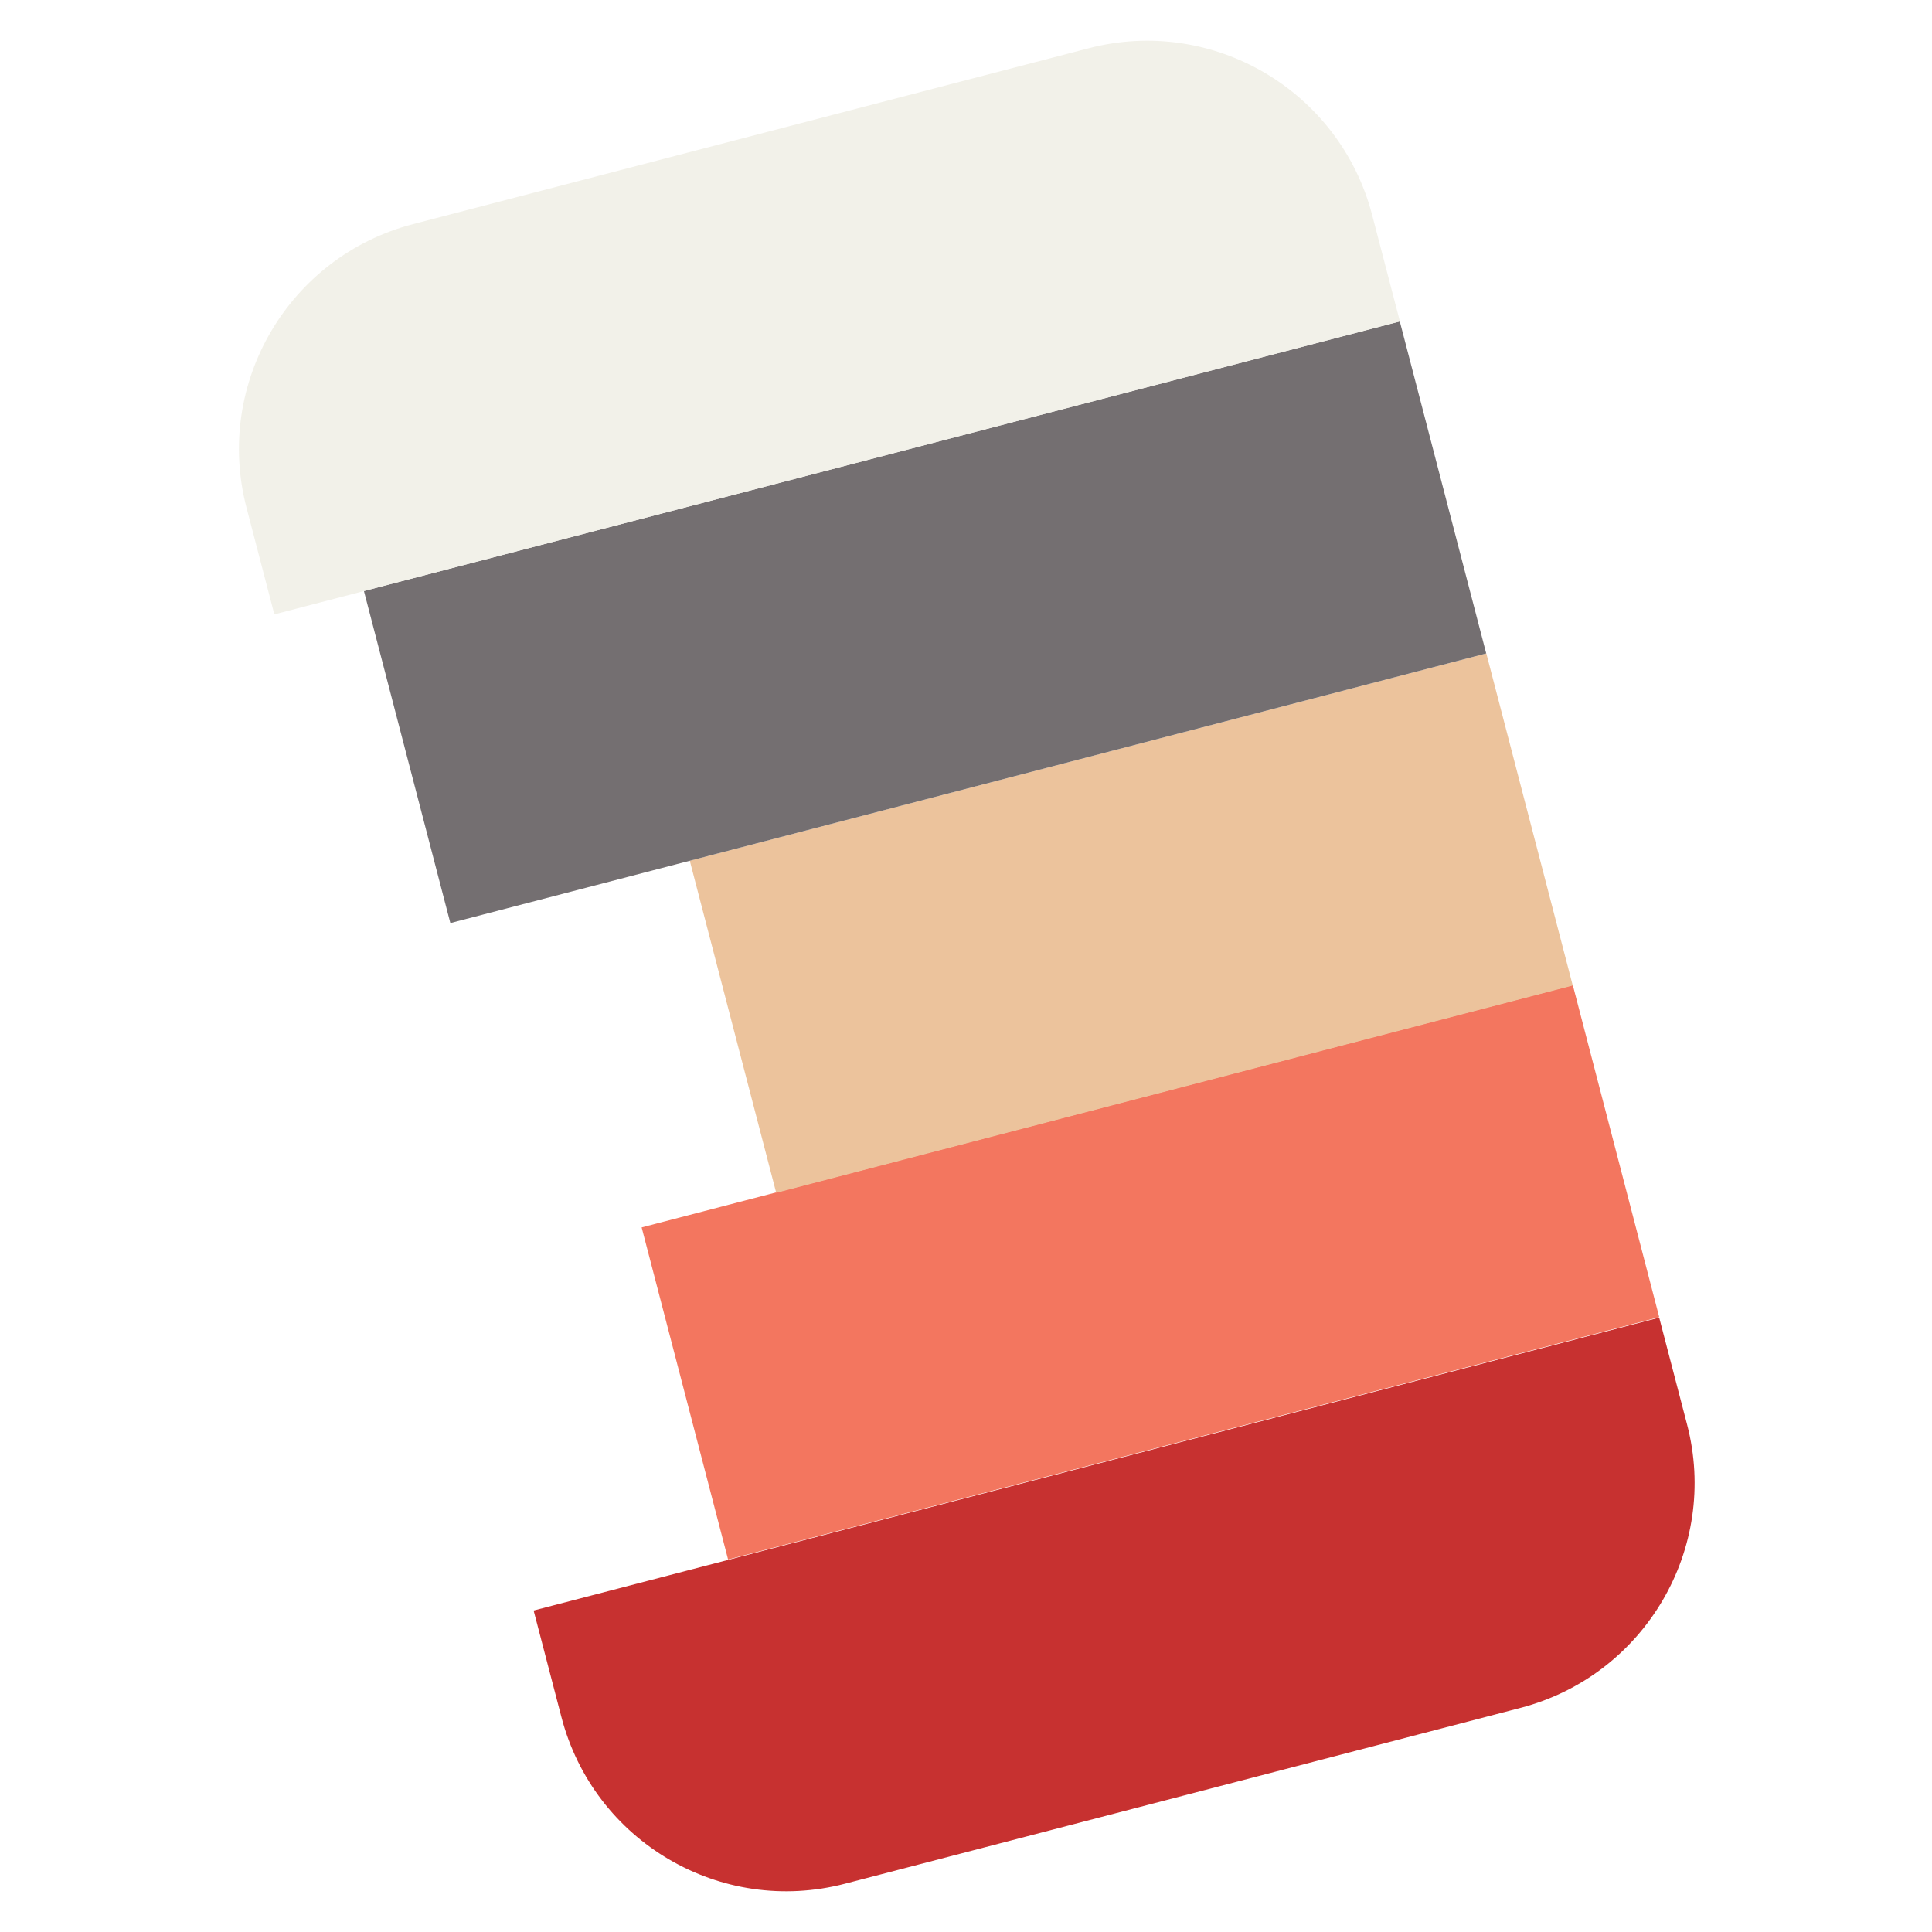
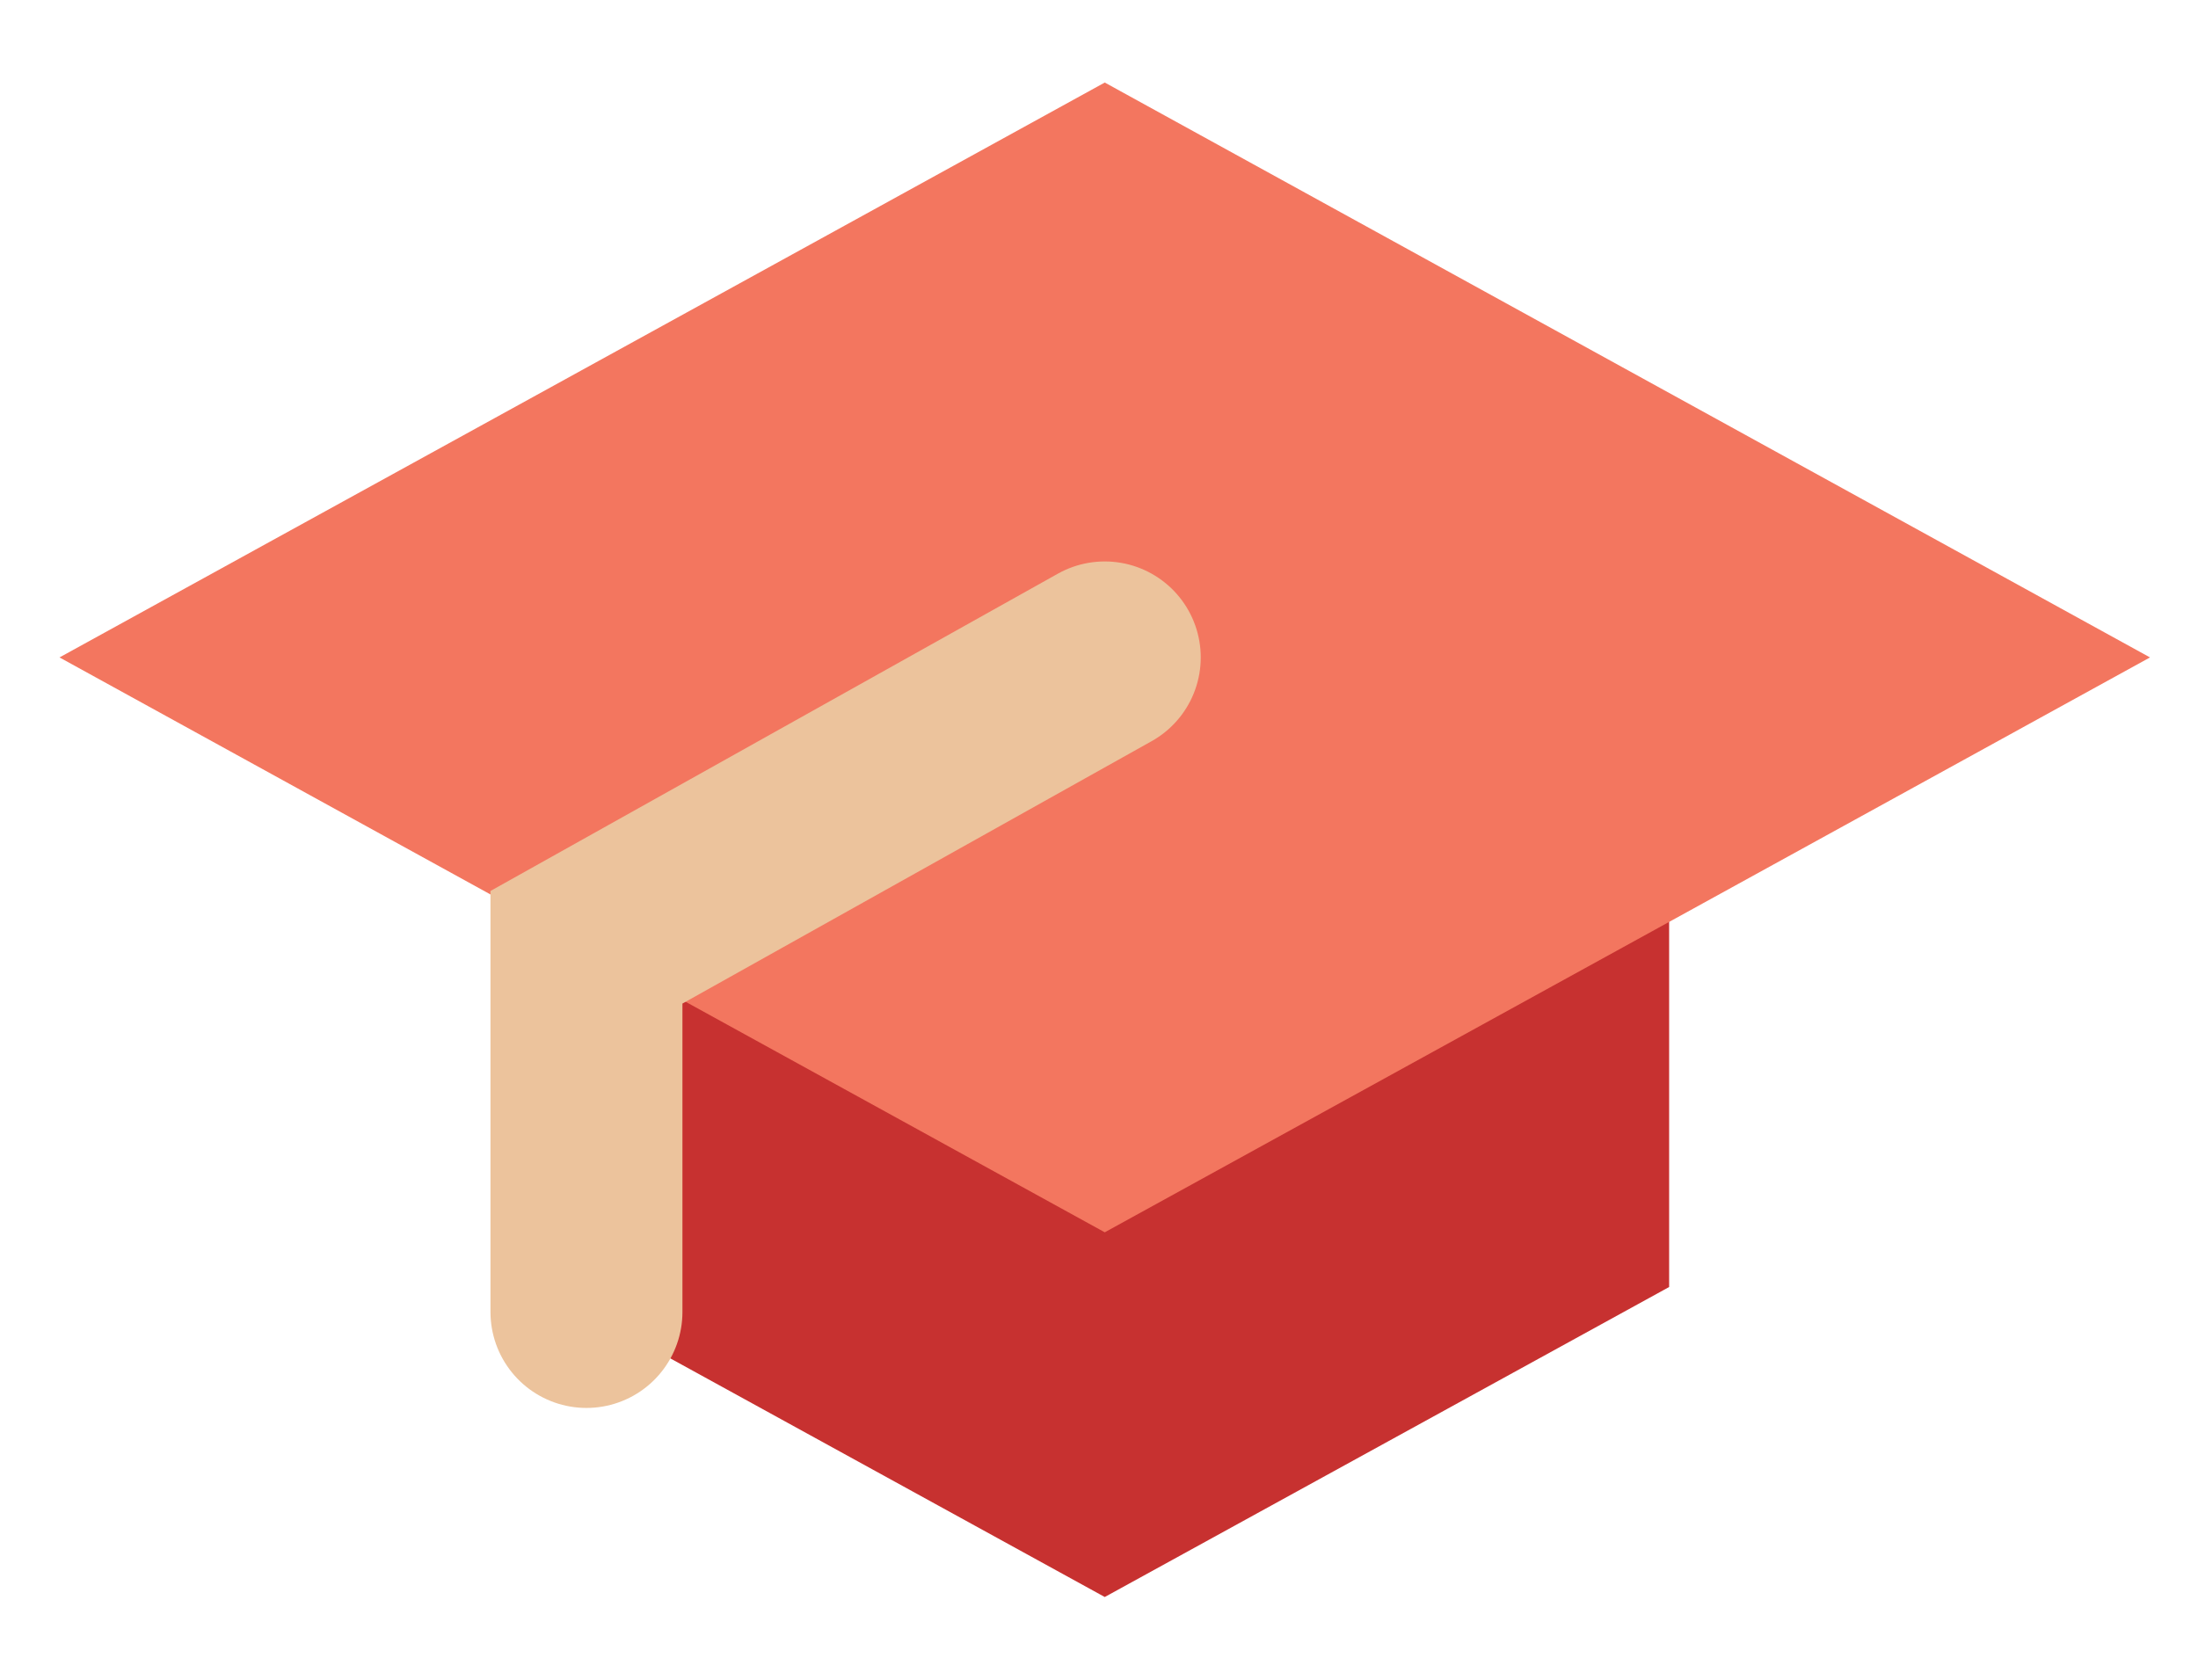
- <svg xmlns="http://www.w3.org/2000/svg" version="1.1" id="Layer_1" x="0px" y="0px" viewBox="-190.5 31 500 500" style="enable-background:new -190.5 31 500 500;" xml:space="preserve">
+ <svg xmlns="http://www.w3.org/2000/svg" version="1.1" id="Layer_1" x="0px" y="0px" viewBox="-364 190 229 175" style="enable-background:new -364 190 229 175;" xml:space="preserve">
  <style type="text/css">
	.st0{fill:#C73130;}
	.st1{fill:#F3765F;}
- 	.st2{fill:#ECC39C;}
- 	.st3{fill:#746F71;}
- 	.st4{fill:#F2F1E9;}
+ 	.st2{fill:none;stroke:#ECC39C;stroke-width:20;stroke-linecap:round;stroke-miterlimit:10;}
</style>
-   <g id="XMLID_139_">
-     <path id="XMLID_25_" class="st0" d="M237,373.7l-2.8-180.6" />
-   </g>
-   <g id="XMLID_19_">
-     <path id="XMLID_24_" class="st0" d="M28.2,518.5L203,473c32.2-8.4,51.5-41.3,43.1-73.4l-7.2-27.6l-291.3,75.8l7.2,27.6   C-36.8,507.6-4,526.9,28.2,518.5z" />
-     <rect id="XMLID_23_" x="-17.3" y="316" transform="matrix(-0.9678 0.2519 -0.2519 -0.9678 301.7653 682.0521)" class="st1" width="249" height="88.8" />
-     <rect id="XMLID_22_" x="-4.2" y="225.5" transform="matrix(-0.9678 0.2519 -0.2519 -0.9678 269.2636 505.3413)" class="st2" width="213" height="88.8" />
-     <rect id="XMLID_21_" x="-89.5" y="147.7" transform="matrix(-0.9678 0.2519 -0.2519 -0.9678 144.7197 365.6032)" class="st3" width="277" height="88.8" />
-     <path id="XMLID_20_" class="st4" d="M-119.5,190l291.3-75.8l-7.2-27.6c-8.4-32.2-41.3-51.5-73.4-43.1L-83.6,89   c-32.2,8.4-51.5,41.3-43.1,73.4L-119.5,190z" />
-   </g>
+   <polygon id="XMLID_93_" class="st0" points="-307.7,280.3 -307.7,324.1 -248.9,356.4 -190.1,324.1 -190.1,280.3 " />
+   <polygon id="XMLID_58_" class="st1" points="-140,258.5 -248.9,318.4 -357.8,258.5 -248.9,198.6 " />
+   <polyline id="XMLID_70_" class="st2" points="-248.9,258.5 -302.9,288.7 -302.9,326.7 " />
</svg>
